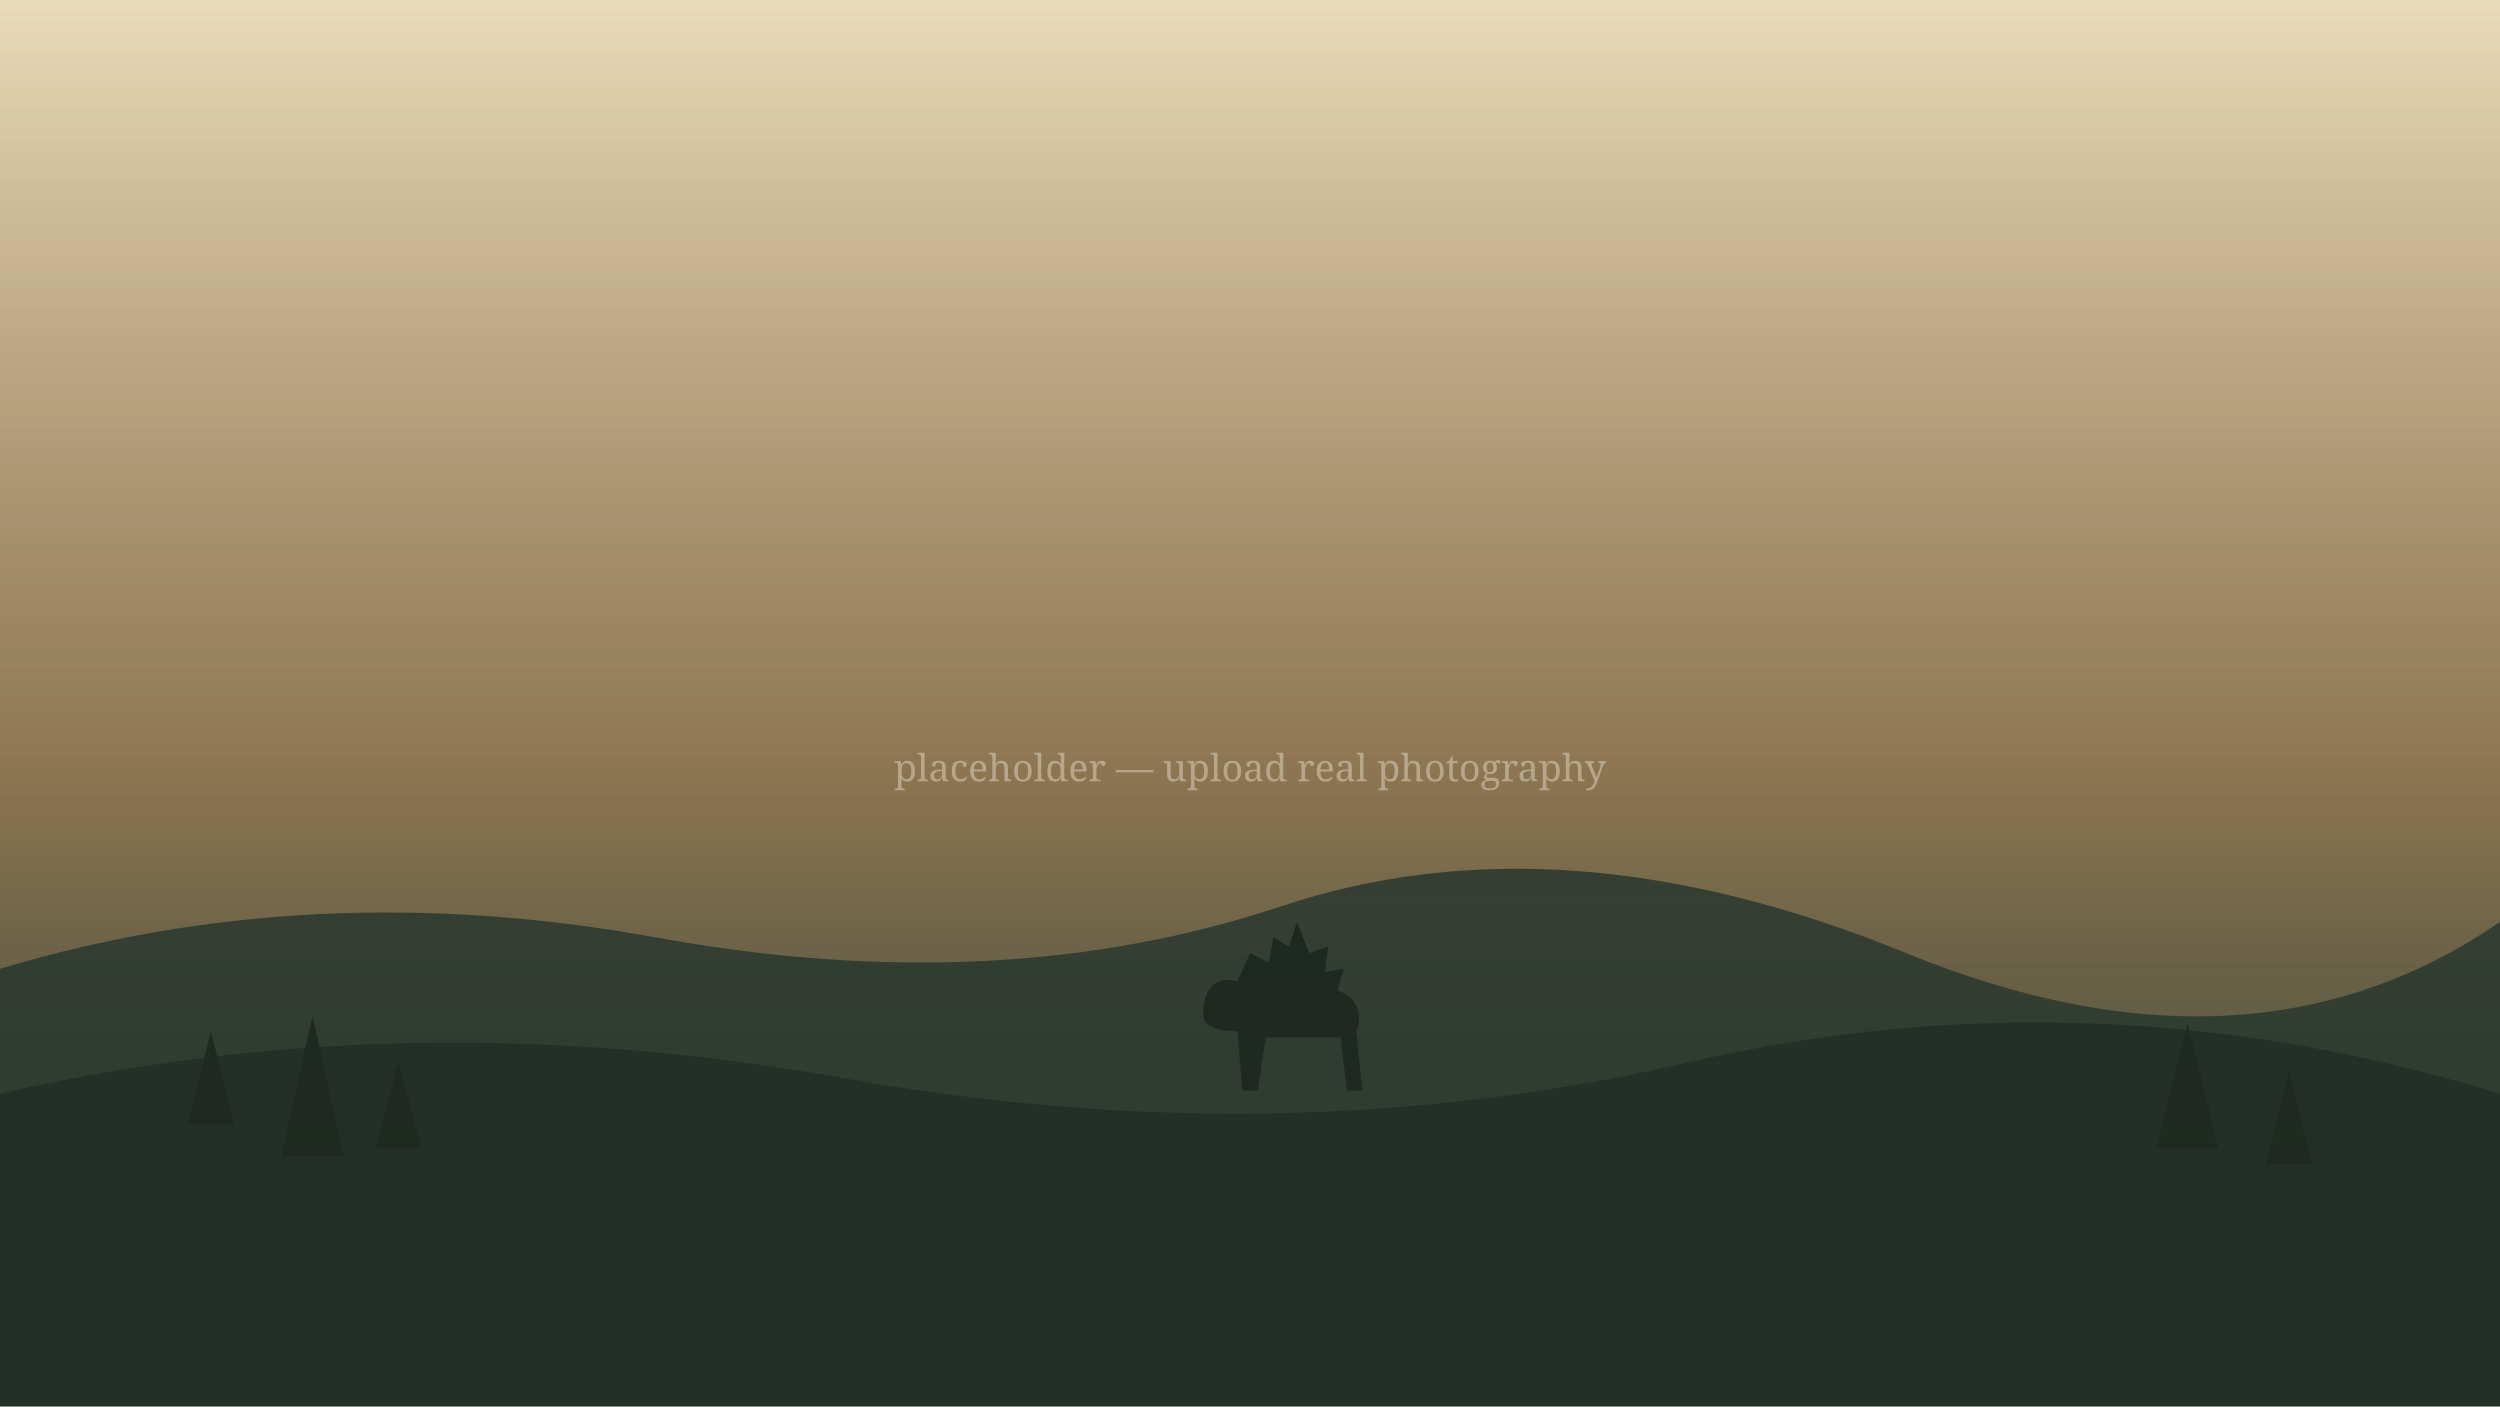
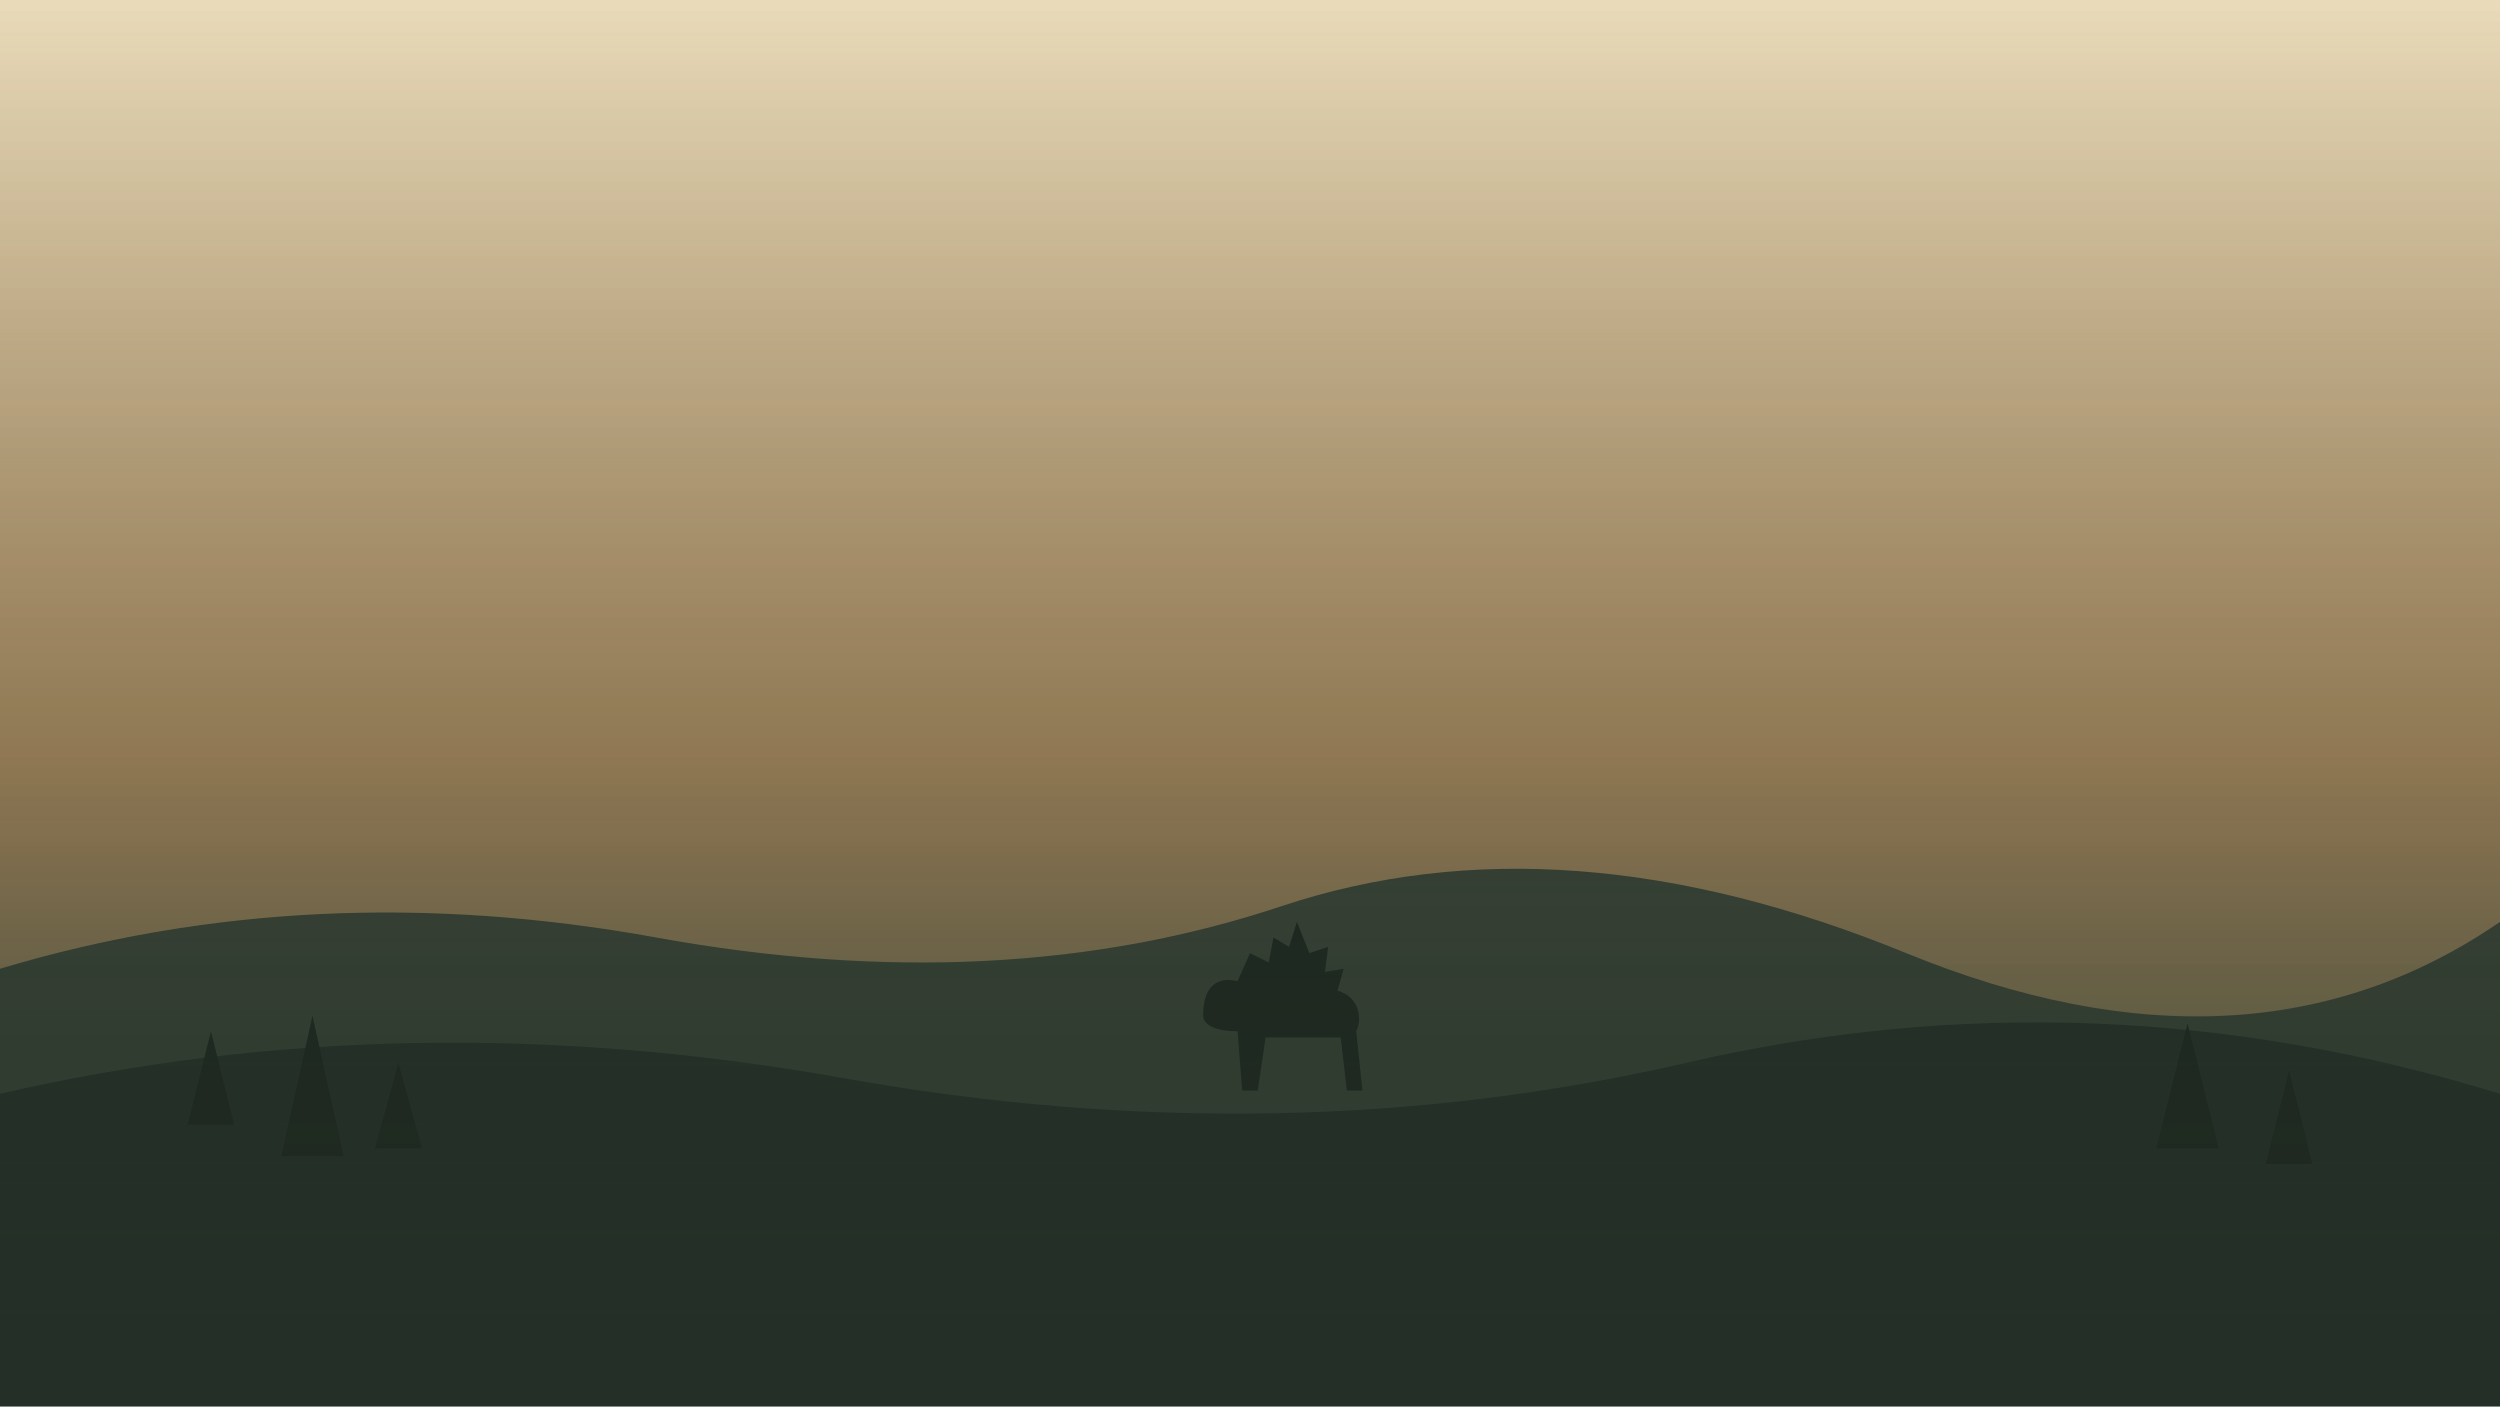
<svg xmlns="http://www.w3.org/2000/svg" viewBox="0 0 1600 900" preserveAspectRatio="xMidYMid slice">
  <defs>
    <linearGradient id="sky" x1="0" y1="0" x2="0" y2="1">
      <stop offset="0" stop-color="#E8D9B8" />
      <stop offset="0.55" stop-color="#B89160" />
      <stop offset="1" stop-color="#3D4F41" />
    </linearGradient>
    <linearGradient id="shade" x1="0" y1="0" x2="0" y2="1">
      <stop offset="0" stop-color="#1E2A22" stop-opacity="0" />
      <stop offset="1" stop-color="#1E2A22" stop-opacity="0.55" />
    </linearGradient>
  </defs>
  <rect width="1600" height="900" fill="url(#sky)" />
  <path d="M0 620 Q 200 560 420 600 T 820 580 T 1220 610 T 1600 590 V900 H0 Z" fill="#2C3B30" opacity="0.9" />
  <path d="M0 700 Q 260 640 540 690 T 1080 680 T 1600 700 V900 H0 Z" fill="#1E2A22" />
  <g fill="#151E18">
    <polygon points="120,720 135,660 150,720" />
    <polygon points="180,740 200,650 220,740" />
    <polygon points="240,735 255,680 270,735" />
    <polygon points="1380,735 1400,655 1420,735" />
    <polygon points="1450,745 1465,685 1480,745" />
  </g>
  <g fill="#151E18" transform="translate(720,560)">
    <path d="M50 90 C 50 70, 60 65, 72 68 L 80 50 L 92 56 L 95 40 L 105 46 L 110 30 L 118 50 L 130 46 L 128 62 L 140 60 L 136 74 C 150 78, 152 92, 148 100 L 152 138 L 142 138 L 138 104 L 90 104 L 85 138 L 75 138 L 72 100 C 58 100, 50 96, 50 90 Z" />
  </g>
  <rect width="1600" height="900" fill="url(#shade)" />
  <rect width="1600" height="900" fill="#F4EFE4" opacity="0.03" />
-   <text x="800" y="500" text-anchor="middle" font-family="Fraunces, serif" font-size="24" fill="#F4EFE4" opacity="0.4">placeholder — upload real photography</text>
</svg>
